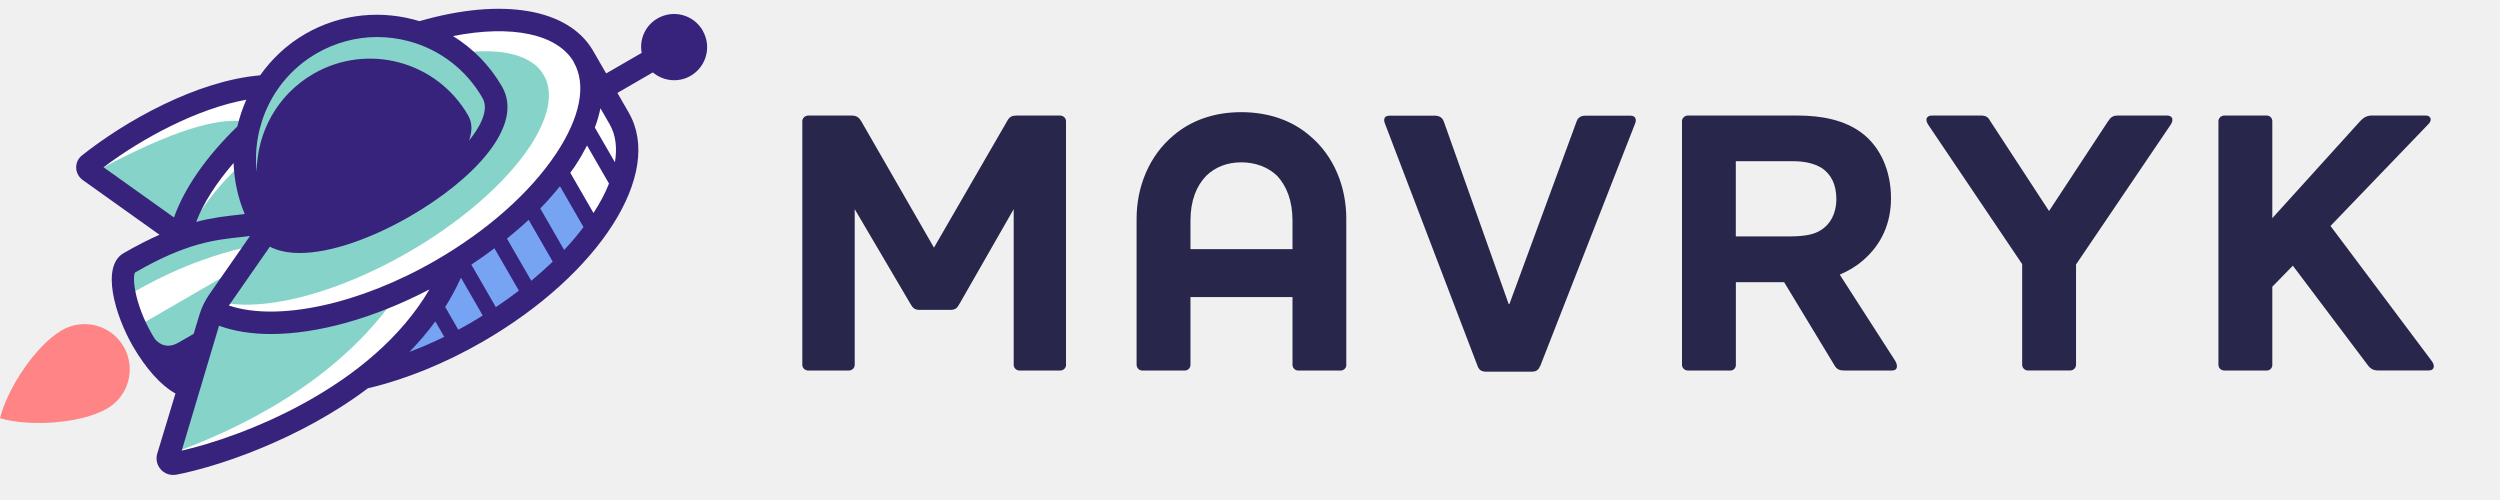
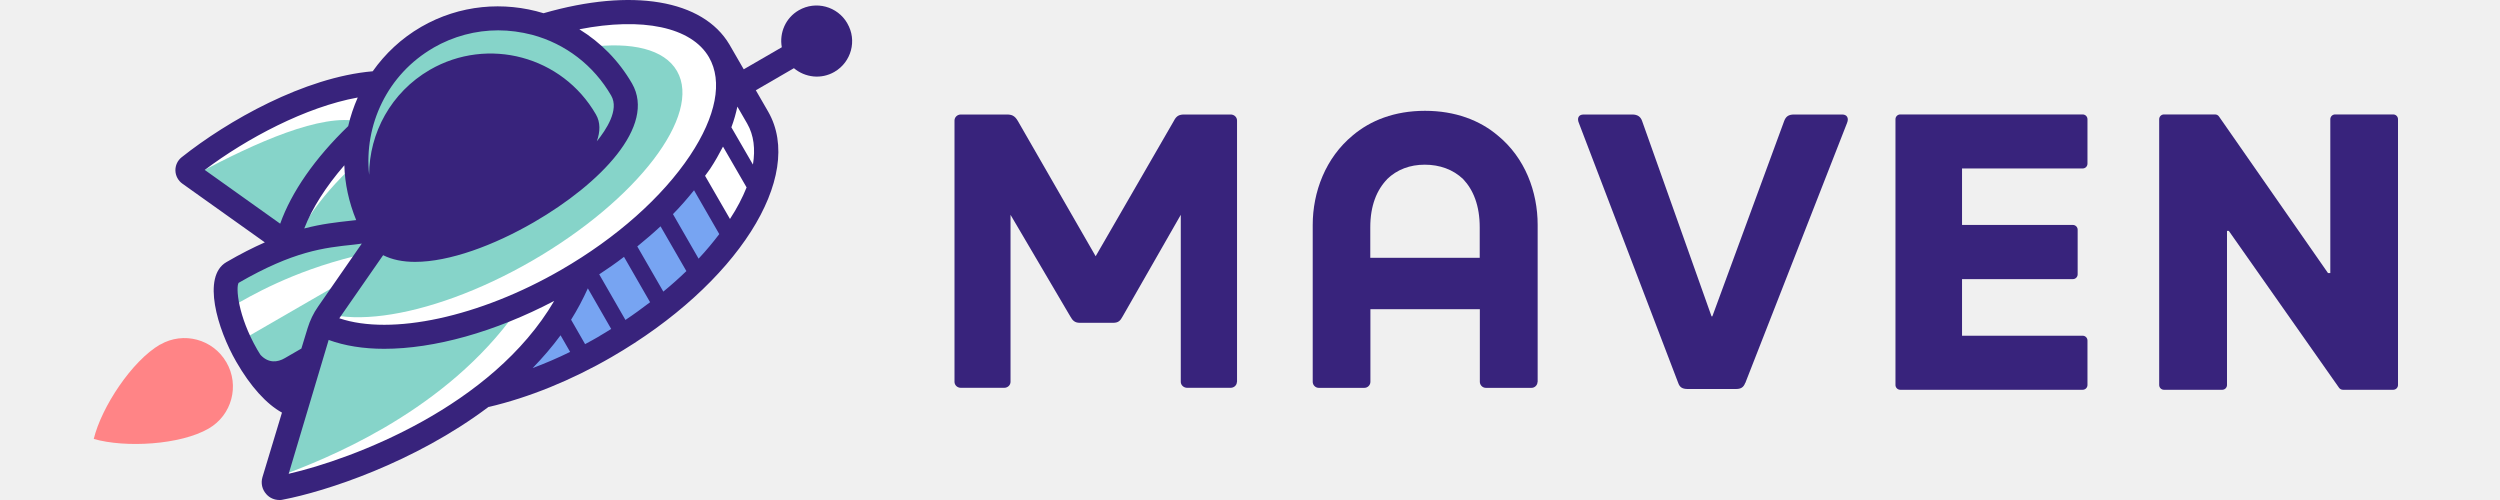
<svg xmlns="http://www.w3.org/2000/svg" width="80" height="16" viewBox="0 0 80 16" fill="none">
-   <path d="M5.765 7.542L2.711 5.37C4.018 4.295 6.439 2.867 8.519 2.757" fill="#86D4C9" />
-   <path d="M15.404 10.523C18.926 8.488 20.96 5.418 19.953 3.666C18.943 1.913 15.269 2.145 11.747 4.179C8.225 6.214 6.191 9.284 7.198 11.037C8.208 12.789 11.883 12.557 15.404 10.523Z" fill="#77A4F2" />
-   <path d="M1.984 10.565C1.14 11.053 0.234 12.43 0 13.384C0.94 13.658 2.585 13.562 3.429 13.074C4.12 12.673 4.357 11.79 3.959 11.095C3.558 10.401 2.675 10.167 1.984 10.565Z" fill="#FF8486" />
-   <path d="M14.273 8.559C17.795 6.524 19.83 3.454 18.822 1.702C17.812 -0.051 14.138 0.181 10.616 2.215C7.095 4.25 5.06 7.32 6.067 9.072C7.078 10.825 10.752 10.593 14.273 8.559Z" fill="white" />
-   <path d="M13.077 8.065C16.221 6.248 18.156 3.714 17.403 2.405C16.647 1.095 13.486 1.507 10.343 3.324C7.199 5.142 5.263 7.676 6.017 8.985C6.773 10.294 9.933 9.882 13.077 8.065Z" fill="#86D4C9" />
-   <path d="M17.93 5.485L18.94 7.241C18.94 7.241 19.403 6.877 19.564 6.549C19.725 6.222 20.433 4.93 19.908 3.99C19.383 3.05 19.166 2.762 19.014 3.296C18.861 3.829 17.927 5.485 17.927 5.485H17.93Z" fill="white" />
-   <path d="M10.088 10.136C8.988 10.325 8.499 10.283 7.799 10.114C7.1 9.947 7.179 10.213 6.792 10.695C6.405 11.178 5.299 14.886 5.299 14.886C5.299 14.886 6.784 15.03 8.457 14.062C10.13 13.094 14.126 10.317 14.084 9.403C14.041 8.488 13.711 9.202 12.642 9.504C11.572 9.806 10.091 10.136 10.091 10.136H10.088Z" fill="#86D4C9" />
-   <path d="M3.099 5.466C4.843 4.529 6.804 3.66 7.922 3.909C7.922 3.909 8.509 2.862 8.317 2.771C8.125 2.681 4.084 4.343 3.305 4.913C2.526 5.486 3.099 5.466 3.099 5.466Z" fill="white" />
-   <path d="M7.549 7.243C6.451 7.542 5.52 7.895 4.846 8.245C4.174 8.595 3.903 8.728 3.943 9.046C3.982 9.365 4.772 11.245 5.156 11.459C5.543 11.674 6.138 11.36 6.347 10.852C6.556 10.345 6.556 10.076 7.213 9.312C7.871 8.547 9.036 7.153 7.552 7.24L7.549 7.243Z" fill="#86D4C9" />
-   <path d="M4.149 9.422C4.663 9.126 5.904 8.392 7.795 7.926L7.38 8.719L4.425 10.429L4.152 9.422H4.149Z" fill="white" />
-   <path d="M5.671 14.448C6.845 14.002 10.24 12.693 12.407 9.851C12.407 9.851 13.909 8.83 14.134 8.852C14.36 8.875 12.777 11.44 10.553 12.707C8.33 13.974 5.319 15.371 5.671 14.445V14.448Z" fill="white" />
-   <path d="M15.749 2.952C16.92 4.983 9.569 9.233 8.398 7.201C7.227 5.17 7.921 2.571 9.953 1.397C11.982 0.223 14.578 0.92 15.749 2.952Z" fill="#86D4C9" />
-   <path d="M22.488 0.979C22.195 0.471 21.549 0.296 21.041 0.59C20.643 0.818 20.454 1.267 20.533 1.693L19.088 2.528L19.446 3.152L20.891 2.317C21.221 2.596 21.704 2.655 22.099 2.427C22.607 2.133 22.779 1.484 22.485 0.979H22.488Z" fill="#38237C" />
-   <path d="M20.125 3.612L18.971 1.611C18.178 0.268 16.059 -0.085 13.423 0.677C12.244 0.316 10.923 0.42 9.772 1.083C9.179 1.425 8.697 1.885 8.324 2.41C6.284 2.585 3.993 3.883 2.621 4.975C2.5 5.071 2.432 5.215 2.438 5.37C2.443 5.525 2.522 5.672 2.649 5.762L5.104 7.512C4.757 7.664 4.379 7.856 3.956 8.101C3.219 8.525 3.685 10.094 4.249 11.073C4.676 11.809 5.158 12.34 5.615 12.591L5.031 14.518C4.978 14.696 5.023 14.885 5.147 15.023C5.248 15.136 5.389 15.198 5.539 15.198C5.573 15.198 5.607 15.195 5.641 15.19C6.902 14.95 9.563 14.092 11.784 12.416V12.422C12.986 12.139 14.25 11.623 15.45 10.932C19.191 8.77 21.243 5.553 20.122 3.609L20.125 3.612ZM18.359 1.989C18.774 2.709 18.573 3.747 17.794 4.918C16.965 6.163 15.602 7.373 13.948 8.33C11.505 9.744 8.875 10.3 7.325 9.777L8.635 7.895C8.903 8.031 9.224 8.096 9.591 8.096C10.613 8.096 11.936 7.607 13.136 6.913C15.119 5.765 16.796 4.041 16.065 2.771C15.67 2.085 15.125 1.543 14.496 1.154C16.369 0.784 17.84 1.083 18.364 1.989H18.359ZM10.133 1.707C10.731 1.363 11.397 1.185 12.069 1.185C12.405 1.185 12.746 1.23 13.079 1.318C14.081 1.586 14.919 2.232 15.438 3.132C15.684 3.558 15.286 4.156 15.009 4.498C15.114 4.207 15.119 3.931 14.981 3.694C13.979 1.955 11.761 1.36 10.026 2.364C8.866 3.036 8.22 4.249 8.214 5.5C8.056 4.015 8.759 2.503 10.13 1.71L10.133 1.707ZM3.313 5.353C4.566 4.41 6.326 3.473 7.881 3.191C7.76 3.465 7.664 3.753 7.596 4.046C6.6 5.009 5.903 6.016 5.567 6.958L3.315 5.353H3.313ZM7.83 6.848C7.777 6.854 7.723 6.862 7.672 6.868C7.255 6.913 6.809 6.961 6.278 7.1C6.51 6.498 6.922 5.852 7.475 5.215C7.492 5.765 7.61 6.318 7.83 6.848ZM4.975 10.872C4.941 10.819 4.907 10.771 4.873 10.711C4.289 9.701 4.233 8.849 4.32 8.722C5.962 7.771 6.871 7.675 7.751 7.582C7.836 7.574 7.918 7.562 8 7.551L6.693 9.428C6.555 9.625 6.451 9.845 6.38 10.077L6.197 10.683C6.041 10.774 5.844 10.886 5.703 10.968C5.485 11.095 5.212 11.123 4.978 10.87L4.975 10.872ZM5.816 14.419L7.009 10.424C7.489 10.599 8.051 10.689 8.669 10.689C10.153 10.689 11.962 10.19 13.742 9.261C11.891 12.419 7.732 13.982 5.818 14.419H5.816ZM13.099 11.265C13.395 10.957 13.677 10.633 13.931 10.285L14.216 10.779C13.847 10.96 13.471 11.121 13.099 11.262V11.265ZM15.097 10.311C14.953 10.393 14.809 10.475 14.665 10.551L14.247 9.823C14.434 9.526 14.603 9.213 14.75 8.886L15.447 10.096C15.331 10.167 15.218 10.24 15.1 10.308L15.097 10.311ZM15.867 9.828L15.083 8.468C15.337 8.299 15.585 8.127 15.822 7.946L16.604 9.301C16.369 9.481 16.124 9.656 15.867 9.828ZM17.002 8.985L16.223 7.636C16.462 7.441 16.697 7.241 16.917 7.035L17.687 8.372C17.473 8.578 17.241 8.784 17.002 8.985ZM18.054 8L17.289 6.671C17.518 6.436 17.724 6.199 17.919 5.959L18.672 7.266C18.489 7.512 18.283 7.754 18.054 7.997V8ZM18.991 6.815L18.249 5.528C18.3 5.457 18.35 5.387 18.398 5.319C18.548 5.093 18.672 4.873 18.785 4.656L19.488 5.875C19.366 6.18 19.2 6.496 18.991 6.817V6.815ZM19.679 5.195L19.036 4.083C19.115 3.871 19.172 3.665 19.214 3.465L19.507 3.973C19.708 4.32 19.753 4.738 19.677 5.195H19.679Z" fill="#38237C" />
-   <path d="M34.114 11.677C34.114 11.773 34.03 11.857 33.923 11.857H32.63C32.523 11.857 32.438 11.773 32.438 11.677V6.693L30.703 9.724C30.63 9.857 30.57 9.916 30.415 9.916H29.422C29.278 9.916 29.207 9.857 29.134 9.724L27.351 6.693V11.677C27.351 11.773 27.266 11.857 27.159 11.857H25.866C25.759 11.857 25.674 11.773 25.674 11.677V3.877C25.674 3.781 25.759 3.697 25.866 3.697H27.229C27.373 3.697 27.469 3.722 27.565 3.888L29.887 7.924L32.221 3.888C32.303 3.722 32.402 3.697 32.543 3.697H33.92C34.027 3.697 34.112 3.781 34.112 3.877V11.677H34.114Z" fill="#29264C" />
-   <path d="M43.084 11.677C43.084 11.773 43.002 11.857 42.903 11.857H41.54C41.444 11.857 41.36 11.773 41.36 11.677V9.507H38.095V11.677C38.095 11.773 38.013 11.857 37.914 11.857H36.551C36.455 11.857 36.371 11.773 36.371 11.677V6.993C36.371 6.011 36.752 4.992 37.567 4.32C38.095 3.877 38.812 3.589 39.72 3.589C40.629 3.589 41.36 3.877 41.885 4.32C42.709 4.992 43.081 6.011 43.081 6.993V11.677H43.084ZM38.597 5.627C38.287 5.951 38.095 6.417 38.095 7.063V7.972H41.36V7.063C41.36 6.417 41.168 5.948 40.869 5.627C40.569 5.339 40.163 5.195 39.72 5.195C39.277 5.195 38.893 5.339 38.597 5.627Z" fill="#29264C" />
-   <path d="M49.281 11.714C49.233 11.846 49.149 11.894 49.008 11.894H47.571C47.416 11.894 47.331 11.846 47.283 11.714L44.318 3.954C44.258 3.81 44.306 3.702 44.461 3.702H45.909C46.064 3.702 46.16 3.762 46.208 3.906L48.277 9.727H48.302L50.444 3.906C50.492 3.762 50.576 3.702 50.743 3.702H52.179C52.323 3.702 52.382 3.81 52.323 3.954L49.287 11.714H49.281Z" fill="#29264C" />
-   <path d="M58.873 8.79L60.645 11.544C60.729 11.688 60.741 11.857 60.537 11.857H59.042C58.875 11.857 58.779 11.832 58.695 11.677L57.092 9.03H55.548V11.677C55.548 11.773 55.478 11.857 55.368 11.857H54.016C53.909 11.857 53.824 11.773 53.824 11.677V3.877C53.824 3.781 53.909 3.697 54.016 3.697H57.51C58.3 3.697 59.017 3.84 59.567 4.247C60.165 4.69 60.512 5.457 60.512 6.343C60.512 7.122 60.224 7.816 59.603 8.344C59.364 8.547 59.124 8.68 58.873 8.787V8.79ZM55.546 5.158V7.565H57.219C57.662 7.565 58.02 7.529 58.272 7.362C58.559 7.182 58.763 6.849 58.763 6.366C58.763 5.883 58.582 5.576 58.308 5.384C58.046 5.218 57.721 5.158 57.363 5.158H55.543H55.546Z" fill="#29264C" />
-   <path d="M67.463 3.877C67.536 3.759 67.607 3.697 67.773 3.697H69.339C69.531 3.697 69.565 3.84 69.458 3.996L66.433 8.463V11.674C66.433 11.77 66.348 11.855 66.252 11.855H64.889C64.793 11.855 64.709 11.77 64.709 11.674V8.451L61.706 3.996C61.599 3.84 61.633 3.697 61.825 3.697H63.391C63.546 3.697 63.619 3.744 63.69 3.877L65.569 6.753L67.46 3.877H67.463Z" fill="#29264C" />
-   <path d="M73.371 8.502L72.714 9.174V11.677C72.714 11.773 72.643 11.857 72.533 11.857H71.182C71.074 11.857 70.99 11.773 70.99 11.677V3.877C70.99 3.781 71.072 3.697 71.182 3.697H72.533C72.641 3.697 72.714 3.781 72.714 3.877V6.981L75.525 3.877C75.632 3.759 75.75 3.697 75.894 3.697H77.627C77.782 3.697 77.841 3.84 77.711 3.97L74.576 7.23L77.807 11.541C77.915 11.674 77.926 11.855 77.711 11.855H76.109C75.953 11.855 75.858 11.807 75.761 11.674L73.369 8.499L73.371 8.502Z" fill="#29264C" />
+   <path d="M9.186 7.782L5.914 5.453C7.312 4.3 9.91 2.768 12.139 2.653" fill="#86D4C9" />
+   <path d="M19.519 10.977C23.296 8.794 25.48 5.503 24.396 3.622C23.312 1.745 19.373 1.99 15.596 4.174C11.819 6.357 9.635 9.648 10.719 11.529C11.803 13.406 15.742 13.161 19.519 10.977Z" fill="#77A4F2" />
+   <path d="M5.126 11.023C4.222 11.548 3.249 13.023 3 14.046C4.008 14.337 5.774 14.238 6.678 13.713C7.421 13.284 7.674 12.334 7.245 11.594C6.816 10.851 5.869 10.598 5.126 11.027V11.023Z" fill="#FF8486" />
+   <path d="M18.305 8.875C22.082 6.691 24.266 3.4 23.182 1.519C22.098 -0.358 18.16 -0.113 14.382 2.071C10.605 4.255 8.421 7.546 9.505 9.427C10.59 11.304 14.528 11.059 18.305 8.875Z" fill="white" />
+   <path d="M17.025 8.346C20.396 6.396 22.472 3.68 21.664 2.274C20.856 0.868 17.465 1.312 14.094 3.258C10.723 5.208 8.646 7.924 9.455 9.33C10.263 10.736 13.653 10.292 17.025 8.346Z" fill="#86D4C9" />
+   <path d="M22.229 5.579L23.313 7.46C23.313 7.46 23.807 7.07 23.983 6.721C24.155 6.369 24.918 4.982 24.355 3.978C23.791 2.971 23.558 2.66 23.393 3.235C23.228 3.806 22.229 5.583 22.229 5.583V5.579Z" fill="white" />
+   <path d="M13.818 10.565C12.638 10.768 12.113 10.722 11.362 10.542C10.611 10.361 10.7 10.645 10.282 11.166C9.868 11.683 8.681 15.66 8.681 15.66C8.681 15.66 10.271 15.813 12.067 14.779C13.864 13.74 18.147 10.764 18.101 9.783C18.055 8.802 17.703 9.569 16.553 9.89C15.408 10.216 13.818 10.568 13.818 10.568V10.565Z" fill="#86D4C9" />
+   <path d="M6.322 5.557C8.192 4.553 10.295 3.619 11.494 3.887C11.494 3.887 12.122 2.764 11.919 2.665C11.713 2.565 7.38 4.35 6.545 4.963C5.709 5.576 6.322 5.557 6.322 5.557Z" fill="white" />
+   <path d="M11.096 7.464C9.92 7.786 8.92 8.165 8.196 8.541C7.476 8.916 7.184 9.058 7.227 9.402C7.269 9.743 8.115 11.758 8.529 11.988C8.943 12.218 9.583 11.885 9.805 11.337C10.027 10.793 10.027 10.506 10.732 9.686C11.437 8.866 12.686 7.372 11.096 7.464Z" fill="#86D4C9" />
+   <path d="M7.449 9.797C8.001 9.479 9.334 8.693 11.361 8.195L10.916 9.046L7.748 10.877L7.453 9.797H7.449Z" fill="white" />
+   <path d="M9.08 15.189C10.341 14.71 13.98 13.308 16.306 10.262C16.306 10.262 17.915 9.167 18.156 9.193C18.397 9.216 16.7 11.967 14.313 13.327C11.931 14.687 8.701 16.185 9.08 15.193V15.189Z" fill="white" />
+   <path d="M19.887 2.865C21.143 5.044 13.259 9.603 12.003 7.423C10.746 5.244 11.493 2.459 13.669 1.198C15.845 -0.058 18.63 0.685 19.887 2.868V2.865Z" fill="#86D4C9" />
+   <path d="M27.114 0.746C26.8 0.202 26.106 0.014 25.562 0.328C25.137 0.573 24.934 1.052 25.018 1.512L23.471 2.408L23.858 3.079L25.405 2.182C25.762 2.481 26.275 2.546 26.7 2.301C27.244 1.987 27.432 1.29 27.114 0.749V0.746Z" fill="#38237C" />
+   <path d="M24.581 3.572L23.343 1.427C22.493 -0.013 20.221 -0.393 17.394 0.423C16.129 0.036 14.712 0.147 13.478 0.86C12.842 1.228 12.325 1.718 11.927 2.281C9.739 2.469 7.284 3.864 5.813 5.032C5.682 5.135 5.61 5.292 5.613 5.457C5.617 5.626 5.702 5.783 5.839 5.879L8.475 7.756C8.104 7.92 7.697 8.124 7.245 8.388C6.456 8.844 6.954 10.526 7.56 11.575C8.015 12.368 8.533 12.935 9.023 13.203L8.399 15.268C8.341 15.46 8.387 15.663 8.521 15.812C8.628 15.935 8.782 16 8.943 16C8.977 16 9.015 16 9.05 15.989C10.402 15.732 13.256 14.812 15.639 13.016V13.023C16.926 12.721 18.286 12.169 19.57 11.426C23.581 9.108 25.78 5.656 24.581 3.572ZM22.688 1.833C23.132 2.603 22.918 3.718 22.083 4.974C21.194 6.308 19.73 7.61 17.961 8.633C15.34 10.15 12.517 10.748 10.858 10.185L12.26 8.166C12.547 8.311 12.892 8.38 13.283 8.38C14.379 8.38 15.8 7.855 17.083 7.112C19.209 5.882 21.006 4.032 20.225 2.672C19.799 1.937 19.217 1.354 18.539 0.937C20.547 0.542 22.125 0.86 22.688 1.833ZM13.865 1.53C14.509 1.159 15.222 0.971 15.942 0.971C16.302 0.971 16.67 1.021 17.026 1.113C18.099 1.4 18.999 2.094 19.558 3.059C19.823 3.515 19.393 4.158 19.098 4.522C19.209 4.212 19.217 3.913 19.068 3.66C17.995 1.799 15.616 1.159 13.754 2.235C12.513 2.956 11.816 4.254 11.812 5.595C11.643 4.001 12.394 2.381 13.869 1.53H13.865ZM6.552 5.438C7.897 4.427 9.782 3.423 11.448 3.12C11.318 3.415 11.214 3.722 11.142 4.036C10.073 5.066 9.326 6.147 8.966 7.158L6.552 5.438ZM11.398 7.043C11.341 7.051 11.283 7.059 11.23 7.062C10.781 7.112 10.303 7.162 9.736 7.311C9.985 6.668 10.425 5.974 11.019 5.289C11.034 5.879 11.165 6.472 11.398 7.043ZM8.337 11.357C8.303 11.299 8.264 11.246 8.23 11.184C7.606 10.1 7.544 9.185 7.636 9.051C9.398 8.032 10.371 7.928 11.314 7.829C11.402 7.821 11.49 7.806 11.578 7.794L10.18 9.809C10.03 10.02 9.919 10.257 9.843 10.503L9.644 11.154C9.475 11.25 9.264 11.372 9.115 11.46C8.881 11.598 8.59 11.629 8.337 11.357ZM9.238 15.161L10.517 10.878C11.03 11.066 11.632 11.162 12.295 11.162C13.888 11.162 15.827 10.629 17.735 9.629C15.75 13.016 11.287 14.69 9.238 15.161ZM17.045 11.778C17.363 11.449 17.666 11.1 17.938 10.729L18.244 11.261C17.846 11.457 17.443 11.629 17.045 11.778ZM19.186 10.755C19.033 10.844 18.88 10.928 18.723 11.012L18.275 10.231C18.474 9.913 18.654 9.575 18.811 9.227L19.558 10.526C19.436 10.602 19.313 10.679 19.186 10.752V10.755ZM20.014 10.238L19.175 8.779C19.447 8.599 19.715 8.415 19.968 8.219L20.803 9.671C20.55 9.863 20.29 10.054 20.014 10.238ZM21.228 9.334L20.393 7.886C20.65 7.675 20.903 7.461 21.137 7.242L21.964 8.675C21.734 8.897 21.489 9.116 21.228 9.33V9.334ZM22.355 8.277L21.535 6.852C21.78 6.603 22.002 6.346 22.209 6.089L23.017 7.491C22.818 7.752 22.6 8.016 22.355 8.277ZM23.358 7.005L22.562 5.626C22.615 5.553 22.673 5.476 22.723 5.404C22.883 5.162 23.014 4.925 23.136 4.691L23.891 5.997C23.761 6.323 23.584 6.664 23.358 7.009V7.005ZM24.094 5.266L23.404 4.074C23.489 3.848 23.55 3.626 23.596 3.411L23.91 3.955C24.125 4.327 24.174 4.775 24.094 5.266Z" fill="#38237C" />
+   <path d="M39.581 12.219C39.581 12.322 39.493 12.41 39.378 12.41H37.991C37.876 12.41 37.785 12.322 37.785 12.219V6.874L35.926 10.123C35.85 10.265 35.785 10.33 35.62 10.33H34.555C34.402 10.33 34.325 10.265 34.248 10.123L32.337 6.874V12.219C32.337 12.322 32.249 12.41 32.134 12.41H30.747C30.632 12.41 30.544 12.322 30.544 12.219V3.856C30.544 3.752 30.632 3.664 30.747 3.664H32.21C32.364 3.664 32.467 3.691 32.571 3.871L35.061 8.2L37.562 3.871C37.65 3.691 37.754 3.664 37.907 3.664H39.382C39.497 3.664 39.585 3.752 39.585 3.856V12.219H39.581Z" fill="#38237C" />
+   <path d="M49.201 12.219C49.201 12.323 49.113 12.411 49.01 12.411H47.546C47.443 12.411 47.355 12.323 47.355 12.219V9.894H43.853V12.219C43.853 12.323 43.765 12.411 43.662 12.411H42.198C42.095 12.411 42.007 12.323 42.007 12.219V7.197C42.007 6.143 42.417 5.051 43.29 4.331C43.853 3.856 44.623 3.546 45.6 3.546C46.577 3.546 47.359 3.856 47.922 4.331C48.807 5.051 49.205 6.143 49.205 7.197V12.219H49.201ZM44.39 5.733C44.056 6.078 43.849 6.58 43.849 7.273V8.25H47.351V7.273C47.351 6.58 47.148 6.078 46.822 5.733C46.501 5.423 46.068 5.27 45.593 5.27C45.118 5.27 44.708 5.423 44.386 5.733H44.39Z" fill="#38237C" />
+   <path d="M55.845 12.257C55.792 12.399 55.703 12.448 55.55 12.448H54.01C53.842 12.448 53.754 12.399 53.704 12.257L50.524 3.936C50.459 3.783 50.513 3.664 50.677 3.664H52.229C52.397 3.664 52.501 3.729 52.551 3.882L54.769 10.123H54.795L57.09 3.882C57.144 3.729 57.232 3.664 57.412 3.664H58.952C59.105 3.664 59.17 3.779 59.105 3.936L55.849 12.257H55.845Z" fill="#38237C" />
+   <path d="M60.809 12.473C60.724 12.473 60.655 12.404 60.655 12.32V3.815C60.655 3.73 60.724 3.662 60.809 3.662H66.646C66.73 3.662 66.799 3.73 66.799 3.815V5.238C66.799 5.323 66.73 5.391 66.646 5.391H62.785V7.198H66.332C66.416 7.198 66.485 7.267 66.485 7.351V8.779C66.485 8.863 66.416 8.932 66.332 8.932H62.785V10.743H66.646C66.73 10.743 66.799 10.812 66.799 10.896V12.32C66.799 12.404 66.73 12.473 66.646 12.473H60.809Z" fill="#38237C" />
+   <path d="M76.583 3.662C76.668 3.662 76.736 3.73 76.736 3.815V12.32C76.736 12.404 76.668 12.473 76.583 12.473H74.974C74.924 12.473 74.878 12.448 74.849 12.408L71.321 7.387H71.264V12.32C71.264 12.404 71.196 12.473 71.111 12.473H69.247C69.162 12.473 69.094 12.404 69.094 12.32V3.815C69.094 3.73 69.162 3.662 69.247 3.662H70.882C70.932 3.662 70.979 3.686 71.007 3.727L74.496 8.738H74.57V3.815C74.57 3.73 74.639 3.662 74.724 3.662H76.583Z" fill="#38237C" />
</svg>
